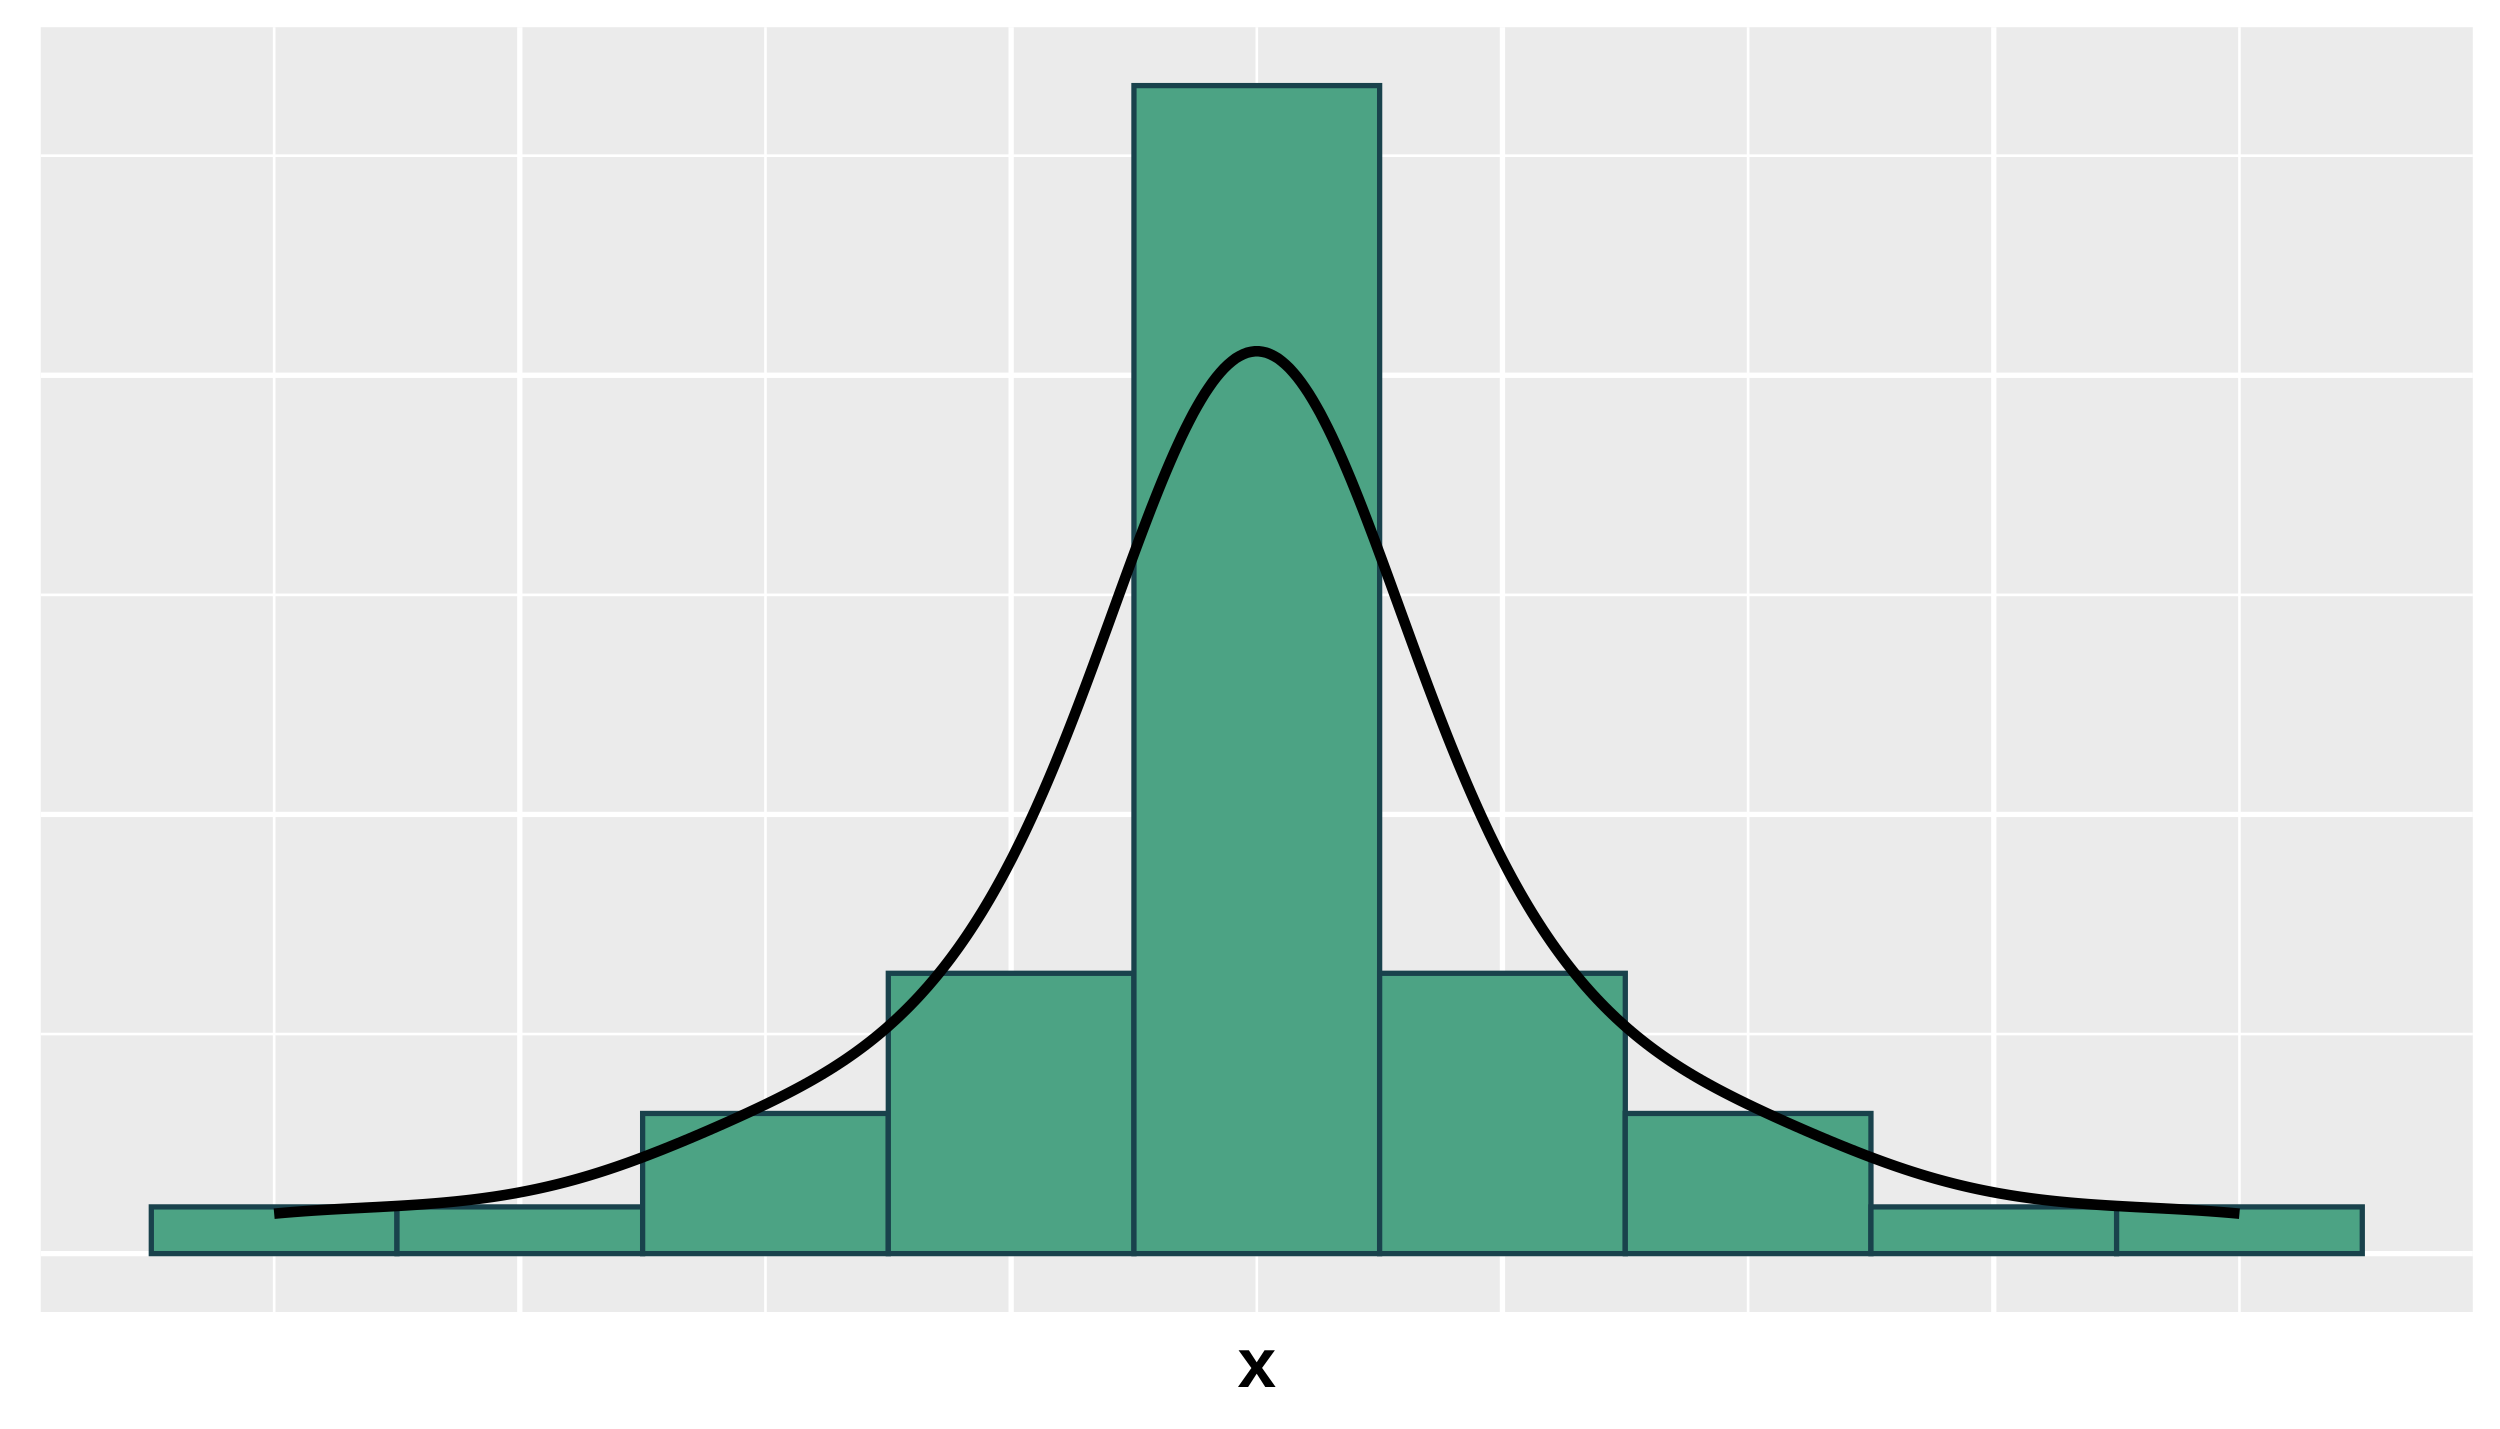
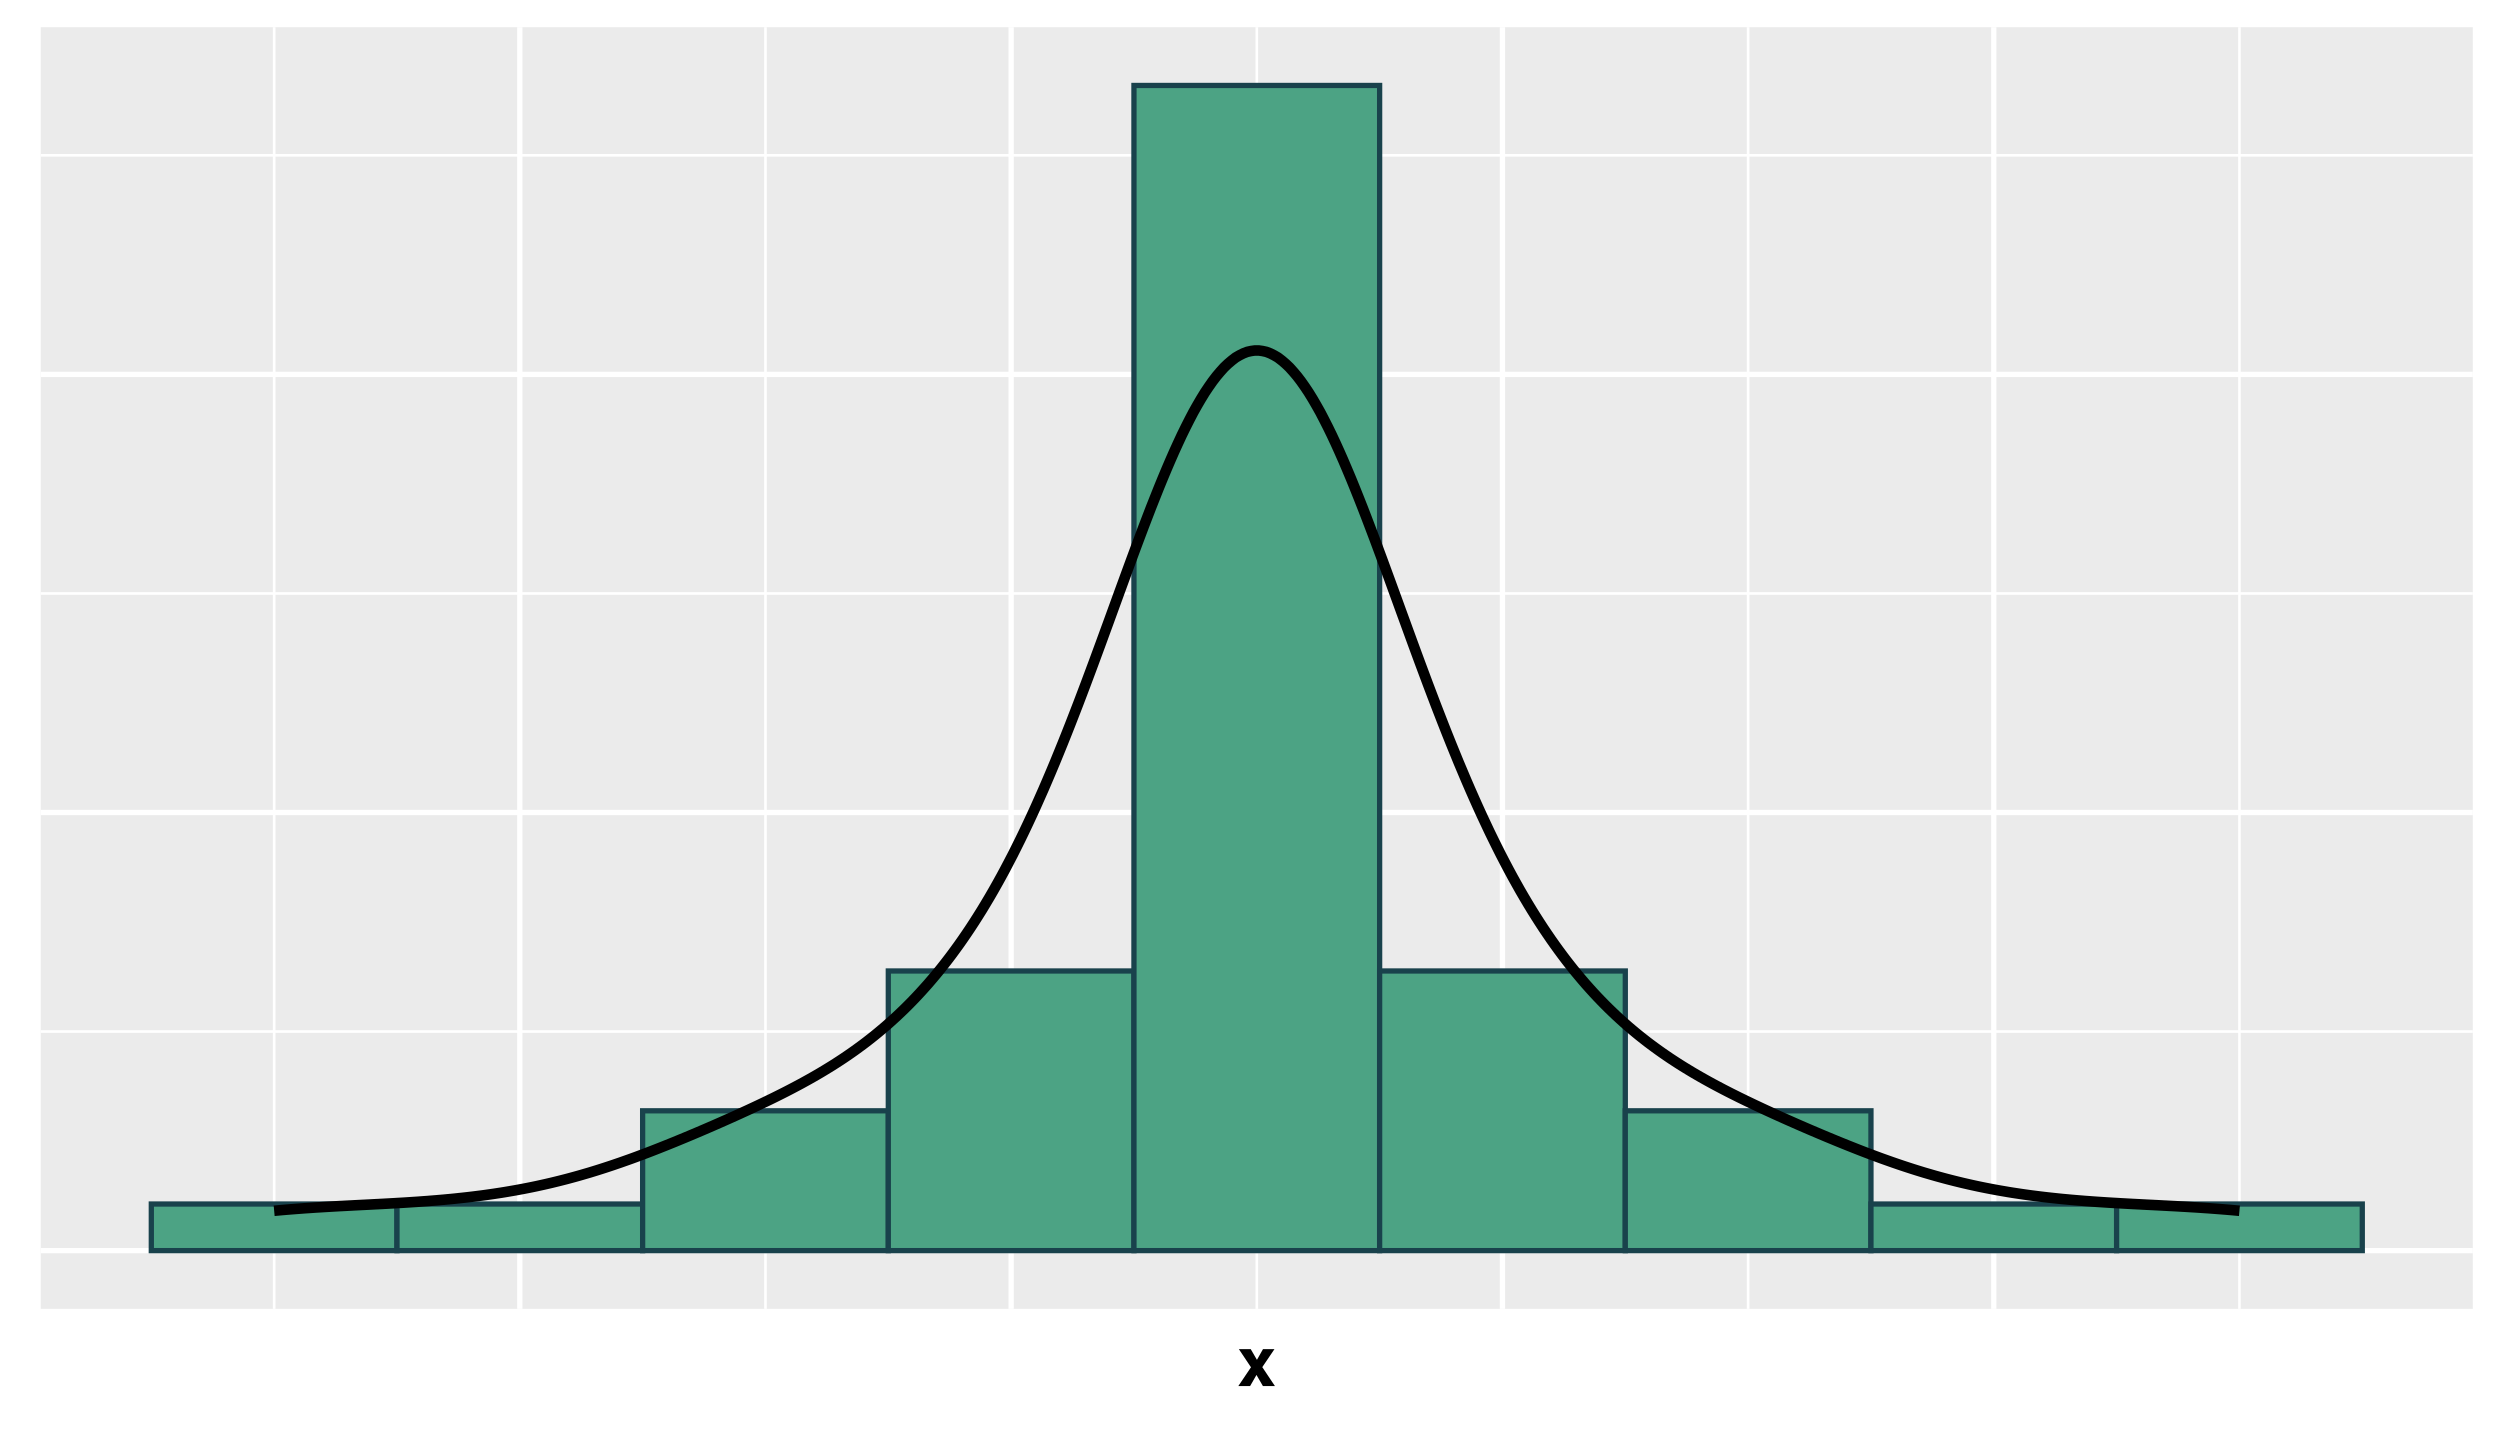
- <svg xmlns="http://www.w3.org/2000/svg" width="504pt" height="288pt" viewBox="0 0 504 288" version="1.1">
+ <svg xmlns="http://www.w3.org/2000/svg" xmlns:xlink="http://www.w3.org/1999/xlink" width="504pt" height="288pt" viewBox="0 0 504 288" version="1.1">
  <defs>
+     <g>
+       <symbol overflow="visible" id="glyph0-0">
+         <path style="stroke:none;" d="M 1.047 -10.078 L 9.172 -10.078 L 9.172 0 L 1.047 0 Z M 7.906 -1.266 L 7.906 -8.812 L 2.312 -8.812 L 2.312 -1.266 Z M 7.906 -1.266 " />
+       </symbol>
+       <symbol overflow="visible" id="glyph0-1">
+         <path style="stroke:none;" d="M 7.547 0 L 5.125 0 L 3.828 -2.234 L 2.547 0 L 0.172 0 L 2.719 -3.781 L 0.281 -7.438 L 2.672 -7.438 L 3.922 -5.281 L 5.141 -7.438 L 7.453 -7.438 L 5 -3.812 Z M 7.547 0 " />
+       </symbol>
+     </g>
    <clipPath id="clip1">
-       <path d="M 8.219 5.48 L 498.52 5.48 L 498.52 264.504 L 8.219 264.504 Z M 8.219 5.48 " />
+       <path d="M 8.219 5.48 L 498.52 5.48 L 498.52 263.871 L 8.219 263.871 Z M 8.219 5.48 " />
    </clipPath>
    <clipPath id="clip2">
-       <path d="M 8.219 208 L 498.52 208 L 498.52 209 L 8.219 209 Z M 8.219 208 " />
+       <path d="M 8.219 207 L 498.52 207 L 498.52 209 L 8.219 209 Z M 8.219 207 " />
    </clipPath>
    <clipPath id="clip3">
-       <path d="M 8.219 119 L 498.52 119 L 498.52 121 L 8.219 121 Z M 8.219 119 " />
+       <path d="M 8.219 119 L 498.52 119 L 498.52 120 L 8.219 120 Z M 8.219 119 " />
    </clipPath>
    <clipPath id="clip4">
      <path d="M 8.219 31 L 498.52 31 L 498.52 32 L 8.219 32 Z M 8.219 31 " />
    </clipPath>
    <clipPath id="clip5">
-       <path d="M 55 5.48 L 56 5.48 L 56 264.504 L 55 264.504 Z M 55 5.48 " />
+       <path d="M 55 5.48 L 56 5.48 L 56 263.871 L 55 263.871 Z M 55 5.48 " />
    </clipPath>
    <clipPath id="clip6">
-       <path d="M 154 5.48 L 155 5.48 L 155 264.504 L 154 264.504 Z M 154 5.48 " />
+       <path d="M 154 5.48 L 155 5.48 L 155 263.871 L 154 263.871 Z M 154 5.48 " />
    </clipPath>
    <clipPath id="clip7">
-       <path d="M 253 5.48 L 254 5.48 L 254 264.504 L 253 264.504 Z M 253 5.48 " />
+       <path d="M 253 5.48 L 254 5.48 L 254 263.871 L 253 263.871 Z M 253 5.48 " />
    </clipPath>
    <clipPath id="clip8">
-       <path d="M 352 5.48 L 353 5.48 L 353 264.504 L 352 264.504 Z M 352 5.48 " />
+       <path d="M 352 5.48 L 353 5.48 L 353 263.871 L 352 263.871 Z M 352 5.48 " />
    </clipPath>
    <clipPath id="clip9">
-       <path d="M 451 5.48 L 452 5.48 L 452 264.504 L 451 264.504 Z M 451 5.48 " />
+       <path d="M 451 5.48 L 452 5.48 L 452 263.871 L 451 263.871 Z M 451 5.48 " />
    </clipPath>
    <clipPath id="clip10">
-       <path d="M 8.219 252 L 498.52 252 L 498.52 254 L 8.219 254 Z M 8.219 252 " />
+       <path d="M 8.219 251 L 498.52 251 L 498.52 253 L 8.219 253 Z M 8.219 251 " />
    </clipPath>
    <clipPath id="clip11">
      <path d="M 8.219 163 L 498.52 163 L 498.52 165 L 8.219 165 Z M 8.219 163 " />
    </clipPath>
    <clipPath id="clip12">
-       <path d="M 8.219 75 L 498.52 75 L 498.52 77 L 8.219 77 Z M 8.219 75 " />
+       <path d="M 8.219 74 L 498.52 74 L 498.52 77 L 8.219 77 Z M 8.219 74 " />
    </clipPath>
    <clipPath id="clip13">
-       <path d="M 104 5.48 L 106 5.48 L 106 264.504 L 104 264.504 Z M 104 5.48 " />
+       <path d="M 104 5.48 L 106 5.48 L 106 263.871 L 104 263.871 Z M 104 5.48 " />
    </clipPath>
    <clipPath id="clip14">
-       <path d="M 203 5.48 L 205 5.48 L 205 264.504 L 203 264.504 Z M 203 5.48 " />
+       <path d="M 203 5.48 L 205 5.48 L 205 263.871 L 203 263.871 Z M 203 5.48 " />
    </clipPath>
    <clipPath id="clip15">
-       <path d="M 302 5.48 L 304 5.48 L 304 264.504 L 302 264.504 Z M 302 5.48 " />
+       <path d="M 302 5.48 L 304 5.48 L 304 263.871 L 302 263.871 Z M 302 5.48 " />
    </clipPath>
    <clipPath id="clip16">
-       <path d="M 401 5.48 L 403 5.48 L 403 264.504 L 401 264.504 Z M 401 5.48 " />
+       <path d="M 401 5.48 L 403 5.48 L 403 263.871 L 401 263.871 Z M 401 5.48 " />
    </clipPath>
  </defs>
-   <g id="surface419">
+   <g id="surface424">
    <rect x="0" y="0" width="504" height="288" style="fill:rgb(100%,100%,100%);fill-opacity:1;stroke:none;" />
    <rect x="0" y="0" width="504" height="288" style="fill:rgb(100%,100%,100%);fill-opacity:1;stroke:none;" />
    <path style="fill:none;stroke-width:1.067;stroke-linecap:round;stroke-linejoin:round;stroke:rgb(100%,100%,100%);stroke-opacity:1;stroke-miterlimit:10;" d="M 0 288 L 504 288 L 504 0 L 0 0 Z M 0 288 " />
    <g clip-path="url(#clip1)" clip-rule="nonzero">
-       <path style=" stroke:none;fill-rule:nonzero;fill:rgb(92.157%,92.157%,92.157%);fill-opacity:1;" d="M 8.219 264.504 L 498.52 264.504 L 498.52 5.48 L 8.219 5.48 Z M 8.219 264.504 " />
+       <path style=" stroke:none;fill-rule:nonzero;fill:rgb(92.157%,92.157%,92.157%);fill-opacity:1;" d="M 8.219 263.867 L 498.52 263.867 L 498.52 5.477 L 8.219 5.477 Z M 8.219 263.867 " />
    </g>
    <g clip-path="url(#clip2)" clip-rule="nonzero">
-       <path style="fill:none;stroke-width:0.533;stroke-linecap:butt;stroke-linejoin:round;stroke:rgb(100%,100%,100%);stroke-opacity:1;stroke-miterlimit:10;" d="M 8.219 208.461 L 498.52 208.461 " />
+       <path style="fill:none;stroke-width:0.533;stroke-linecap:butt;stroke-linejoin:round;stroke:rgb(100%,100%,100%);stroke-opacity:1;stroke-miterlimit:10;" d="M 8.219 207.961 L 498.52 207.961 " />
    </g>
    <g clip-path="url(#clip3)" clip-rule="nonzero">
-       <path style="fill:none;stroke-width:0.533;stroke-linecap:butt;stroke-linejoin:round;stroke:rgb(100%,100%,100%);stroke-opacity:1;stroke-miterlimit:10;" d="M 8.219 119.922 L 498.52 119.922 " />
+       <path style="fill:none;stroke-width:0.533;stroke-linecap:butt;stroke-linejoin:round;stroke:rgb(100%,100%,100%);stroke-opacity:1;stroke-miterlimit:10;" d="M 8.219 119.641 L 498.52 119.641 " />
    </g>
    <g clip-path="url(#clip4)" clip-rule="nonzero">
-       <path style="fill:none;stroke-width:0.533;stroke-linecap:butt;stroke-linejoin:round;stroke:rgb(100%,100%,100%);stroke-opacity:1;stroke-miterlimit:10;" d="M 8.219 31.383 L 498.52 31.383 " />
+       <path style="fill:none;stroke-width:0.533;stroke-linecap:butt;stroke-linejoin:round;stroke:rgb(100%,100%,100%);stroke-opacity:1;stroke-miterlimit:10;" d="M 8.219 31.316 L 498.52 31.316 " />
    </g>
    <g clip-path="url(#clip5)" clip-rule="nonzero">
-       <path style="fill:none;stroke-width:0.533;stroke-linecap:butt;stroke-linejoin:round;stroke:rgb(100%,100%,100%);stroke-opacity:1;stroke-miterlimit:10;" d="M 55.27 264.504 L 55.27 5.48 " />
+       <path style="fill:none;stroke-width:0.533;stroke-linecap:butt;stroke-linejoin:round;stroke:rgb(100%,100%,100%);stroke-opacity:1;stroke-miterlimit:10;" d="M 55.27 263.867 L 55.27 5.48 " />
    </g>
    <g clip-path="url(#clip6)" clip-rule="nonzero">
-       <path style="fill:none;stroke-width:0.533;stroke-linecap:butt;stroke-linejoin:round;stroke:rgb(100%,100%,100%);stroke-opacity:1;stroke-miterlimit:10;" d="M 154.32 264.504 L 154.32 5.48 " />
+       <path style="fill:none;stroke-width:0.533;stroke-linecap:butt;stroke-linejoin:round;stroke:rgb(100%,100%,100%);stroke-opacity:1;stroke-miterlimit:10;" d="M 154.32 263.867 L 154.32 5.48 " />
    </g>
    <g clip-path="url(#clip7)" clip-rule="nonzero">
-       <path style="fill:none;stroke-width:0.533;stroke-linecap:butt;stroke-linejoin:round;stroke:rgb(100%,100%,100%);stroke-opacity:1;stroke-miterlimit:10;" d="M 253.371 264.504 L 253.371 5.48 " />
+       <path style="fill:none;stroke-width:0.533;stroke-linecap:butt;stroke-linejoin:round;stroke:rgb(100%,100%,100%);stroke-opacity:1;stroke-miterlimit:10;" d="M 253.371 263.867 L 253.371 5.48 " />
    </g>
    <g clip-path="url(#clip8)" clip-rule="nonzero">
-       <path style="fill:none;stroke-width:0.533;stroke-linecap:butt;stroke-linejoin:round;stroke:rgb(100%,100%,100%);stroke-opacity:1;stroke-miterlimit:10;" d="M 352.422 264.504 L 352.422 5.48 " />
+       <path style="fill:none;stroke-width:0.533;stroke-linecap:butt;stroke-linejoin:round;stroke:rgb(100%,100%,100%);stroke-opacity:1;stroke-miterlimit:10;" d="M 352.422 263.867 L 352.422 5.48 " />
    </g>
    <g clip-path="url(#clip9)" clip-rule="nonzero">
-       <path style="fill:none;stroke-width:0.533;stroke-linecap:butt;stroke-linejoin:round;stroke:rgb(100%,100%,100%);stroke-opacity:1;stroke-miterlimit:10;" d="M 451.473 264.504 L 451.473 5.48 " />
+       <path style="fill:none;stroke-width:0.533;stroke-linecap:butt;stroke-linejoin:round;stroke:rgb(100%,100%,100%);stroke-opacity:1;stroke-miterlimit:10;" d="M 451.473 263.867 L 451.473 5.48 " />
    </g>
    <g clip-path="url(#clip10)" clip-rule="nonzero">
-       <path style="fill:none;stroke-width:1.067;stroke-linecap:butt;stroke-linejoin:round;stroke:rgb(100%,100%,100%);stroke-opacity:1;stroke-miterlimit:10;" d="M 8.219 252.73 L 498.52 252.73 " />
+       <path style="fill:none;stroke-width:1.067;stroke-linecap:butt;stroke-linejoin:round;stroke:rgb(100%,100%,100%);stroke-opacity:1;stroke-miterlimit:10;" d="M 8.219 252.125 L 498.52 252.125 " />
    </g>
    <g clip-path="url(#clip11)" clip-rule="nonzero">
-       <path style="fill:none;stroke-width:1.067;stroke-linecap:butt;stroke-linejoin:round;stroke:rgb(100%,100%,100%);stroke-opacity:1;stroke-miterlimit:10;" d="M 8.219 164.191 L 498.52 164.191 " />
+       <path style="fill:none;stroke-width:1.067;stroke-linecap:butt;stroke-linejoin:round;stroke:rgb(100%,100%,100%);stroke-opacity:1;stroke-miterlimit:10;" d="M 8.219 163.801 L 498.52 163.801 " />
    </g>
    <g clip-path="url(#clip12)" clip-rule="nonzero">
-       <path style="fill:none;stroke-width:1.067;stroke-linecap:butt;stroke-linejoin:round;stroke:rgb(100%,100%,100%);stroke-opacity:1;stroke-miterlimit:10;" d="M 8.219 75.652 L 498.52 75.652 " />
+       <path style="fill:none;stroke-width:1.067;stroke-linecap:butt;stroke-linejoin:round;stroke:rgb(100%,100%,100%);stroke-opacity:1;stroke-miterlimit:10;" d="M 8.219 75.48 L 498.52 75.48 " />
    </g>
    <g clip-path="url(#clip13)" clip-rule="nonzero">
-       <path style="fill:none;stroke-width:1.067;stroke-linecap:butt;stroke-linejoin:round;stroke:rgb(100%,100%,100%);stroke-opacity:1;stroke-miterlimit:10;" d="M 104.793 264.504 L 104.793 5.48 " />
+       <path style="fill:none;stroke-width:1.067;stroke-linecap:butt;stroke-linejoin:round;stroke:rgb(100%,100%,100%);stroke-opacity:1;stroke-miterlimit:10;" d="M 104.793 263.867 L 104.793 5.48 " />
    </g>
    <g clip-path="url(#clip14)" clip-rule="nonzero">
-       <path style="fill:none;stroke-width:1.067;stroke-linecap:butt;stroke-linejoin:round;stroke:rgb(100%,100%,100%);stroke-opacity:1;stroke-miterlimit:10;" d="M 203.844 264.504 L 203.844 5.48 " />
+       <path style="fill:none;stroke-width:1.067;stroke-linecap:butt;stroke-linejoin:round;stroke:rgb(100%,100%,100%);stroke-opacity:1;stroke-miterlimit:10;" d="M 203.844 263.867 L 203.844 5.48 " />
    </g>
    <g clip-path="url(#clip15)" clip-rule="nonzero">
-       <path style="fill:none;stroke-width:1.067;stroke-linecap:butt;stroke-linejoin:round;stroke:rgb(100%,100%,100%);stroke-opacity:1;stroke-miterlimit:10;" d="M 302.895 264.504 L 302.895 5.48 " />
+       <path style="fill:none;stroke-width:1.067;stroke-linecap:butt;stroke-linejoin:round;stroke:rgb(100%,100%,100%);stroke-opacity:1;stroke-miterlimit:10;" d="M 302.895 263.867 L 302.895 5.48 " />
    </g>
    <g clip-path="url(#clip16)" clip-rule="nonzero">
-       <path style="fill:none;stroke-width:1.067;stroke-linecap:butt;stroke-linejoin:round;stroke:rgb(100%,100%,100%);stroke-opacity:1;stroke-miterlimit:10;" d="M 401.945 264.504 L 401.945 5.48 " />
+       <path style="fill:none;stroke-width:1.067;stroke-linecap:butt;stroke-linejoin:round;stroke:rgb(100%,100%,100%);stroke-opacity:1;stroke-miterlimit:10;" d="M 401.945 263.867 L 401.945 5.48 " />
    </g>
-     <path style="fill-rule:nonzero;fill:rgb(29.804%,63.922%,51.765%);fill-opacity:1;stroke-width:1.067;stroke-linecap:butt;stroke-linejoin:miter;stroke:rgb(9.804%,25.882%,29.804%);stroke-opacity:1;stroke-miterlimit:10;" d="M 30.504 252.73 L 80.031 252.73 L 80.031 243.312 L 30.504 243.312 Z M 30.504 252.73 " />
-     <path style="fill-rule:nonzero;fill:rgb(29.804%,63.922%,51.765%);fill-opacity:1;stroke-width:1.067;stroke-linecap:butt;stroke-linejoin:miter;stroke:rgb(9.804%,25.882%,29.804%);stroke-opacity:1;stroke-miterlimit:10;" d="M 80.031 252.73 L 129.559 252.73 L 129.559 243.312 L 80.031 243.312 Z M 80.031 252.73 " />
-     <path style="fill-rule:nonzero;fill:rgb(29.804%,63.922%,51.765%);fill-opacity:1;stroke-width:1.067;stroke-linecap:butt;stroke-linejoin:miter;stroke:rgb(9.804%,25.882%,29.804%);stroke-opacity:1;stroke-miterlimit:10;" d="M 129.555 252.73 L 179.082 252.73 L 179.082 224.473 L 129.555 224.473 Z M 129.555 252.73 " />
-     <path style="fill-rule:nonzero;fill:rgb(29.804%,63.922%,51.765%);fill-opacity:1;stroke-width:1.067;stroke-linecap:butt;stroke-linejoin:miter;stroke:rgb(9.804%,25.882%,29.804%);stroke-opacity:1;stroke-miterlimit:10;" d="M 179.082 252.73 L 228.609 252.73 L 228.609 196.215 L 179.082 196.215 Z M 179.082 252.73 " />
-     <path style="fill-rule:nonzero;fill:rgb(29.804%,63.922%,51.765%);fill-opacity:1;stroke-width:1.067;stroke-linecap:butt;stroke-linejoin:miter;stroke:rgb(9.804%,25.882%,29.804%);stroke-opacity:1;stroke-miterlimit:10;" d="M 228.605 252.73 L 278.133 252.73 L 278.133 17.254 L 228.605 17.254 Z M 228.605 252.73 " />
-     <path style="fill-rule:nonzero;fill:rgb(29.804%,63.922%,51.765%);fill-opacity:1;stroke-width:1.067;stroke-linecap:butt;stroke-linejoin:miter;stroke:rgb(9.804%,25.882%,29.804%);stroke-opacity:1;stroke-miterlimit:10;" d="M 278.133 252.73 L 327.66 252.73 L 327.66 196.215 L 278.133 196.215 Z M 278.133 252.73 " />
-     <path style="fill-rule:nonzero;fill:rgb(29.804%,63.922%,51.765%);fill-opacity:1;stroke-width:1.067;stroke-linecap:butt;stroke-linejoin:miter;stroke:rgb(9.804%,25.882%,29.804%);stroke-opacity:1;stroke-miterlimit:10;" d="M 327.656 252.73 L 377.184 252.73 L 377.184 224.473 L 327.656 224.473 Z M 327.656 252.73 " />
-     <path style="fill-rule:nonzero;fill:rgb(29.804%,63.922%,51.765%);fill-opacity:1;stroke-width:1.067;stroke-linecap:butt;stroke-linejoin:miter;stroke:rgb(9.804%,25.882%,29.804%);stroke-opacity:1;stroke-miterlimit:10;" d="M 377.184 252.73 L 426.711 252.73 L 426.711 243.312 L 377.184 243.312 Z M 377.184 252.73 " />
-     <path style="fill-rule:nonzero;fill:rgb(29.804%,63.922%,51.765%);fill-opacity:1;stroke-width:1.067;stroke-linecap:butt;stroke-linejoin:miter;stroke:rgb(9.804%,25.882%,29.804%);stroke-opacity:1;stroke-miterlimit:10;" d="M 426.707 252.73 L 476.234 252.73 L 476.234 243.312 L 426.707 243.312 Z M 426.707 252.73 " />
-     <path style="fill:none;stroke-width:2.134;stroke-linecap:butt;stroke-linejoin:round;stroke:rgb(0%,0%,0%);stroke-opacity:1;stroke-miterlimit:10;" d="M 55.27 244.676 L 56.043 244.605 L 56.82 244.535 L 57.594 244.469 L 58.371 244.406 L 59.145 244.344 L 59.922 244.285 L 60.695 244.227 L 61.473 244.168 L 62.246 244.117 L 63.023 244.062 L 63.797 244.012 L 64.574 243.965 L 65.348 243.918 L 66.125 243.871 L 66.898 243.824 L 67.676 243.781 L 69.223 243.695 L 70 243.656 L 70.773 243.613 L 71.551 243.574 L 72.324 243.535 L 73.102 243.496 L 73.875 243.453 L 74.652 243.414 L 75.426 243.375 L 76.203 243.336 L 76.977 243.293 L 77.754 243.25 L 78.527 243.207 L 79.305 243.164 L 80.078 243.121 L 80.855 243.074 L 81.629 243.027 L 82.406 242.977 L 83.18 242.926 L 83.957 242.875 L 84.73 242.82 L 85.508 242.766 L 86.281 242.707 L 87.059 242.645 L 87.832 242.582 L 88.609 242.516 L 89.383 242.449 L 90.16 242.375 L 90.934 242.301 L 91.711 242.227 L 92.484 242.145 L 93.262 242.062 L 94.035 241.977 L 94.812 241.887 L 95.586 241.793 L 96.363 241.695 L 97.137 241.594 L 97.914 241.488 L 98.688 241.379 L 99.465 241.27 L 100.238 241.152 L 101.016 241.031 L 101.789 240.906 L 102.566 240.773 L 103.34 240.641 L 104.117 240.504 L 104.891 240.359 L 105.664 240.211 L 106.441 240.059 L 107.215 239.902 L 107.992 239.742 L 108.766 239.574 L 109.543 239.402 L 110.316 239.227 L 111.094 239.043 L 111.867 238.859 L 112.645 238.668 L 113.418 238.469 L 114.195 238.27 L 114.969 238.062 L 115.746 237.852 L 116.52 237.637 L 117.297 237.414 L 118.07 237.188 L 118.848 236.957 L 119.621 236.719 L 120.398 236.48 L 121.172 236.234 L 121.949 235.984 L 122.723 235.73 L 123.5 235.469 L 124.273 235.207 L 125.051 234.938 L 125.824 234.664 L 126.602 234.391 L 127.375 234.109 L 128.152 233.824 L 128.926 233.539 L 129.703 233.246 L 130.477 232.953 L 131.254 232.652 L 132.027 232.352 L 132.805 232.047 L 133.578 231.742 L 134.355 231.43 L 135.129 231.117 L 135.906 230.801 L 136.68 230.484 L 137.457 230.164 L 138.23 229.84 L 139.008 229.516 L 139.781 229.188 L 140.559 228.859 L 142.105 228.195 L 142.883 227.859 L 143.656 227.52 L 144.434 227.18 L 145.207 226.84 L 145.984 226.496 L 146.758 226.152 L 147.535 225.801 L 148.309 225.453 L 149.086 225.102 L 149.859 224.746 L 150.637 224.391 L 151.41 224.027 L 152.188 223.664 L 152.961 223.301 L 153.738 222.93 L 154.512 222.559 L 155.289 222.18 L 156.062 221.801 L 156.84 221.414 L 157.613 221.023 L 158.391 220.629 L 159.164 220.23 L 159.941 219.824 L 160.715 219.414 L 161.492 218.996 L 162.266 218.57 L 163.043 218.141 L 163.816 217.703 L 164.594 217.254 L 165.367 216.801 L 166.145 216.336 L 166.918 215.863 L 167.695 215.383 L 168.469 214.887 L 169.246 214.383 L 170.02 213.875 L 170.797 213.348 L 171.57 212.809 L 172.348 212.262 L 173.121 211.699 L 173.898 211.125 L 174.672 210.535 L 175.449 209.934 L 176.223 209.316 L 176.996 208.684 L 177.773 208.035 L 178.547 207.375 L 179.324 206.688 L 180.098 205.988 L 180.875 205.277 L 181.648 204.539 L 182.426 203.785 L 183.199 203.016 L 183.977 202.219 L 184.75 201.41 L 185.527 200.574 L 186.301 199.715 L 187.078 198.844 L 187.852 197.938 L 188.629 197.016 L 189.402 196.07 L 190.18 195.094 L 190.953 194.098 L 191.73 193.078 L 192.504 192.023 L 193.281 190.953 L 194.055 189.848 L 194.832 188.715 L 195.605 187.559 L 196.383 186.363 L 197.156 185.145 L 197.934 183.902 L 198.707 182.617 L 199.484 181.309 L 200.258 179.969 L 201.035 178.59 L 201.809 177.191 L 202.586 175.75 L 203.359 174.277 L 204.137 172.781 L 204.91 171.234 L 205.688 169.664 L 206.461 168.07 L 207.238 166.426 L 208.012 164.758 L 208.789 163.059 L 209.562 161.316 L 210.34 159.555 L 211.113 157.758 L 211.891 155.926 L 212.664 154.074 L 213.438 152.18 L 214.215 150.266 L 214.988 148.328 L 215.766 146.352 L 216.539 144.363 L 217.316 142.348 L 218.09 140.305 L 218.867 138.25 L 219.641 136.176 L 220.418 134.082 L 221.191 131.98 L 221.969 129.863 L 222.742 127.738 L 223.52 125.609 L 224.293 123.473 L 225.07 121.336 L 225.844 119.199 L 226.621 117.07 L 227.395 114.949 L 228.172 112.836 L 228.945 110.742 L 229.723 108.656 L 230.496 106.602 L 231.273 104.566 L 232.047 102.551 L 232.824 100.582 L 233.598 98.641 L 234.375 96.73 L 235.148 94.879 L 235.926 93.059 L 236.699 91.293 L 237.477 89.582 L 238.25 87.91 L 239.027 86.32 L 239.801 84.789 L 240.578 83.297 L 241.352 81.914 L 242.129 80.582 L 242.902 79.316 L 243.68 78.152 L 244.453 77.043 L 245.23 76.027 L 246.004 75.105 L 246.781 74.246 L 247.555 73.504 L 248.332 72.84 L 249.105 72.242 L 249.879 71.789 L 250.656 71.402 L 251.43 71.098 L 252.207 70.926 L 252.98 70.816 L 253.758 70.816 L 254.531 70.926 L 255.309 71.098 L 256.082 71.402 L 256.859 71.789 L 257.633 72.242 L 258.41 72.84 L 259.184 73.504 L 259.961 74.246 L 260.734 75.105 L 261.512 76.027 L 262.285 77.043 L 263.062 78.152 L 263.836 79.316 L 264.613 80.582 L 265.387 81.914 L 266.164 83.297 L 266.938 84.789 L 267.715 86.32 L 268.488 87.91 L 269.266 89.582 L 270.039 91.293 L 270.816 93.059 L 271.59 94.879 L 272.367 96.73 L 273.141 98.641 L 273.918 100.582 L 274.691 102.551 L 275.469 104.566 L 276.242 106.602 L 277.02 108.656 L 277.793 110.742 L 278.57 112.836 L 279.344 114.949 L 280.121 117.07 L 280.895 119.199 L 281.672 121.336 L 282.445 123.473 L 283.223 125.609 L 283.996 127.738 L 284.77 129.863 L 285.547 131.98 L 286.32 134.082 L 287.098 136.176 L 287.871 138.25 L 288.648 140.305 L 289.422 142.348 L 290.199 144.363 L 290.973 146.352 L 291.75 148.328 L 292.523 150.266 L 293.301 152.18 L 294.074 154.074 L 294.852 155.926 L 295.625 157.758 L 296.402 159.555 L 297.176 161.316 L 297.953 163.059 L 298.727 164.758 L 299.504 166.426 L 300.277 168.07 L 301.055 169.664 L 301.828 171.234 L 302.605 172.781 L 303.379 174.277 L 304.156 175.75 L 304.93 177.191 L 305.707 178.59 L 306.48 179.969 L 307.258 181.309 L 308.031 182.617 L 308.809 183.902 L 309.582 185.145 L 310.359 186.363 L 311.133 187.559 L 311.91 188.715 L 312.684 189.848 L 313.461 190.953 L 314.234 192.023 L 315.012 193.078 L 315.785 194.098 L 316.562 195.094 L 317.336 196.07 L 318.113 197.016 L 318.887 197.938 L 319.664 198.844 L 320.438 199.715 L 321.211 200.574 L 321.988 201.41 L 322.762 202.219 L 323.539 203.016 L 324.312 203.785 L 325.09 204.539 L 325.863 205.277 L 326.641 205.988 L 327.414 206.688 L 328.191 207.375 L 328.965 208.035 L 329.742 208.684 L 330.516 209.316 L 331.293 209.934 L 332.066 210.535 L 332.844 211.125 L 333.617 211.699 L 334.395 212.262 L 335.168 212.809 L 335.945 213.348 L 336.719 213.875 L 337.496 214.383 L 338.27 214.887 L 339.047 215.383 L 339.82 215.863 L 340.598 216.336 L 341.371 216.801 L 342.148 217.254 L 342.922 217.703 L 343.699 218.141 L 344.473 218.57 L 345.25 218.996 L 346.023 219.414 L 346.801 219.824 L 347.574 220.23 L 348.352 220.629 L 349.125 221.023 L 349.902 221.414 L 350.676 221.801 L 351.453 222.18 L 352.227 222.559 L 353.004 222.93 L 353.777 223.301 L 354.555 223.664 L 355.328 224.027 L 356.105 224.391 L 357.652 225.102 L 358.43 225.453 L 359.203 225.801 L 359.98 226.152 L 360.754 226.496 L 361.531 226.84 L 362.305 227.18 L 363.082 227.52 L 363.855 227.859 L 364.633 228.195 L 365.406 228.527 L 366.184 228.859 L 366.957 229.188 L 367.734 229.516 L 368.508 229.84 L 369.285 230.164 L 370.059 230.484 L 370.836 230.801 L 371.609 231.117 L 372.387 231.43 L 373.16 231.742 L 373.938 232.047 L 374.711 232.352 L 375.488 232.652 L 376.262 232.953 L 377.039 233.246 L 377.812 233.539 L 378.59 233.824 L 379.363 234.109 L 380.141 234.391 L 380.914 234.664 L 381.691 234.938 L 382.465 235.207 L 383.242 235.469 L 384.016 235.73 L 384.793 235.984 L 385.566 236.234 L 386.344 236.48 L 387.117 236.719 L 387.895 236.957 L 388.668 237.188 L 389.445 237.414 L 390.219 237.637 L 390.996 237.852 L 391.77 238.062 L 392.547 238.27 L 394.094 238.668 L 394.871 238.859 L 395.645 239.043 L 396.422 239.227 L 397.195 239.402 L 397.973 239.574 L 398.746 239.742 L 399.523 239.902 L 400.297 240.059 L 401.074 240.211 L 401.848 240.359 L 402.625 240.504 L 403.398 240.641 L 404.176 240.773 L 404.949 240.906 L 405.727 241.031 L 406.5 241.152 L 407.277 241.27 L 408.051 241.379 L 408.828 241.488 L 409.602 241.594 L 410.379 241.695 L 411.152 241.793 L 411.93 241.887 L 412.703 241.977 L 413.48 242.062 L 414.254 242.145 L 415.031 242.227 L 415.805 242.301 L 416.582 242.375 L 417.355 242.449 L 418.133 242.516 L 418.906 242.582 L 419.684 242.645 L 420.457 242.707 L 421.234 242.766 L 422.008 242.82 L 422.785 242.875 L 423.559 242.926 L 424.336 242.977 L 425.109 243.027 L 425.887 243.074 L 426.66 243.121 L 427.438 243.164 L 428.984 243.25 L 429.762 243.293 L 430.535 243.336 L 431.312 243.375 L 432.086 243.414 L 432.863 243.453 L 433.637 243.496 L 434.414 243.535 L 435.188 243.574 L 435.965 243.613 L 436.738 243.656 L 437.516 243.695 L 438.289 243.738 L 439.066 243.781 L 439.84 243.824 L 440.617 243.871 L 441.391 243.918 L 442.168 243.965 L 442.941 244.012 L 443.719 244.062 L 444.492 244.117 L 445.27 244.168 L 446.043 244.227 L 446.82 244.285 L 447.594 244.344 L 448.371 244.406 L 449.145 244.469 L 449.922 244.535 L 450.695 244.605 L 451.473 244.676 " />
-     <path style=" stroke:none;fill-rule:nonzero;fill:rgb(0%,0%,0%);fill-opacity:1;" d="M 255.074 279.617 L 253.352 276.938 L 251.617 279.617 L 249.574 279.617 L 252.281 275.793 L 249.703 272.219 L 251.773 272.219 L 253.352 274.641 L 254.926 272.219 L 257.012 272.219 L 254.434 275.773 L 257.16 279.617 Z M 255.074 279.617 " />
+     <path style="fill-rule:nonzero;fill:rgb(29.804%,63.922%,51.765%);fill-opacity:1;stroke-width:1.067;stroke-linecap:butt;stroke-linejoin:miter;stroke:rgb(9.804%,25.882%,29.804%);stroke-opacity:1;stroke-miterlimit:10;" d="M 30.504 252.125 L 80.031 252.125 L 80.031 242.73 L 30.504 242.73 Z M 30.504 252.125 " />
+     <path style="fill-rule:nonzero;fill:rgb(29.804%,63.922%,51.765%);fill-opacity:1;stroke-width:1.067;stroke-linecap:butt;stroke-linejoin:miter;stroke:rgb(9.804%,25.882%,29.804%);stroke-opacity:1;stroke-miterlimit:10;" d="M 80.031 252.125 L 129.559 252.125 L 129.559 242.73 L 80.031 242.73 Z M 80.031 252.125 " />
+     <path style="fill-rule:nonzero;fill:rgb(29.804%,63.922%,51.765%);fill-opacity:1;stroke-width:1.067;stroke-linecap:butt;stroke-linejoin:miter;stroke:rgb(9.804%,25.882%,29.804%);stroke-opacity:1;stroke-miterlimit:10;" d="M 129.555 252.125 L 179.082 252.125 L 179.082 223.938 L 129.555 223.938 Z M 129.555 252.125 " />
+     <path style="fill-rule:nonzero;fill:rgb(29.804%,63.922%,51.765%);fill-opacity:1;stroke-width:1.067;stroke-linecap:butt;stroke-linejoin:miter;stroke:rgb(9.804%,25.882%,29.804%);stroke-opacity:1;stroke-miterlimit:10;" d="M 179.082 252.125 L 228.609 252.125 L 228.609 195.75 L 179.082 195.75 Z M 179.082 252.125 " />
+     <path style="fill-rule:nonzero;fill:rgb(29.804%,63.922%,51.765%);fill-opacity:1;stroke-width:1.067;stroke-linecap:butt;stroke-linejoin:miter;stroke:rgb(9.804%,25.882%,29.804%);stroke-opacity:1;stroke-miterlimit:10;" d="M 228.605 252.125 L 278.133 252.125 L 278.133 17.227 L 228.605 17.227 Z M 228.605 252.125 " />
+     <path style="fill-rule:nonzero;fill:rgb(29.804%,63.922%,51.765%);fill-opacity:1;stroke-width:1.067;stroke-linecap:butt;stroke-linejoin:miter;stroke:rgb(9.804%,25.882%,29.804%);stroke-opacity:1;stroke-miterlimit:10;" d="M 278.133 252.125 L 327.66 252.125 L 327.66 195.75 L 278.133 195.75 Z M 278.133 252.125 " />
+     <path style="fill-rule:nonzero;fill:rgb(29.804%,63.922%,51.765%);fill-opacity:1;stroke-width:1.067;stroke-linecap:butt;stroke-linejoin:miter;stroke:rgb(9.804%,25.882%,29.804%);stroke-opacity:1;stroke-miterlimit:10;" d="M 327.656 252.125 L 377.184 252.125 L 377.184 223.938 L 327.656 223.938 Z M 327.656 252.125 " />
+     <path style="fill-rule:nonzero;fill:rgb(29.804%,63.922%,51.765%);fill-opacity:1;stroke-width:1.067;stroke-linecap:butt;stroke-linejoin:miter;stroke:rgb(9.804%,25.882%,29.804%);stroke-opacity:1;stroke-miterlimit:10;" d="M 377.184 252.125 L 426.711 252.125 L 426.711 242.73 L 377.184 242.73 Z M 377.184 252.125 " />
+     <path style="fill-rule:nonzero;fill:rgb(29.804%,63.922%,51.765%);fill-opacity:1;stroke-width:1.067;stroke-linecap:butt;stroke-linejoin:miter;stroke:rgb(9.804%,25.882%,29.804%);stroke-opacity:1;stroke-miterlimit:10;" d="M 426.707 252.125 L 476.234 252.125 L 476.234 242.73 L 426.707 242.73 Z M 426.707 252.125 " />
+     <path style="fill:none;stroke-width:2.134;stroke-linecap:butt;stroke-linejoin:round;stroke:rgb(0%,0%,0%);stroke-opacity:1;stroke-miterlimit:10;" d="M 55.27 244.09 L 56.043 244.02 L 56.82 243.949 L 57.594 243.883 L 58.371 243.82 L 59.145 243.758 L 59.922 243.699 L 60.695 243.641 L 61.473 243.582 L 62.246 243.531 L 63.023 243.477 L 63.797 243.426 L 64.574 243.379 L 65.348 243.332 L 66.125 243.285 L 66.898 243.242 L 67.676 243.195 L 68.449 243.152 L 69.223 243.113 L 70 243.07 L 70.773 243.031 L 71.551 242.988 L 72.324 242.949 L 73.102 242.91 L 73.875 242.871 L 74.652 242.832 L 75.426 242.789 L 76.203 242.75 L 76.977 242.711 L 77.754 242.668 L 78.527 242.625 L 79.305 242.582 L 80.078 242.535 L 80.855 242.492 L 81.629 242.445 L 82.406 242.395 L 83.18 242.344 L 83.957 242.293 L 84.73 242.238 L 85.508 242.18 L 86.281 242.125 L 87.059 242.062 L 87.832 242 L 88.609 241.934 L 89.383 241.867 L 90.16 241.793 L 90.934 241.723 L 91.711 241.645 L 92.484 241.562 L 93.262 241.48 L 94.035 241.395 L 94.812 241.305 L 95.586 241.211 L 96.363 241.113 L 97.137 241.016 L 97.914 240.91 L 98.688 240.801 L 99.465 240.688 L 100.238 240.57 L 101.016 240.453 L 101.789 240.328 L 102.566 240.195 L 103.34 240.062 L 104.117 239.926 L 105.664 239.637 L 106.441 239.484 L 107.215 239.328 L 107.992 239.168 L 108.766 239 L 109.543 238.828 L 110.316 238.652 L 111.094 238.473 L 111.867 238.285 L 112.645 238.094 L 113.418 237.898 L 114.195 237.699 L 114.969 237.492 L 115.746 237.281 L 116.52 237.066 L 117.297 236.844 L 118.07 236.617 L 118.848 236.391 L 119.621 236.152 L 120.398 235.914 L 121.172 235.668 L 121.949 235.418 L 122.723 235.164 L 123.5 234.906 L 124.273 234.641 L 125.051 234.375 L 125.824 234.102 L 126.602 233.828 L 127.375 233.551 L 128.152 233.266 L 128.926 232.977 L 129.703 232.688 L 130.477 232.395 L 131.254 232.098 L 132.027 231.797 L 132.805 231.492 L 133.578 231.184 L 134.355 230.875 L 135.129 230.562 L 135.906 230.25 L 136.68 229.93 L 137.457 229.609 L 138.23 229.289 L 139.008 228.965 L 139.781 228.637 L 140.559 228.309 L 141.332 227.98 L 142.105 227.648 L 142.883 227.312 L 143.656 226.977 L 144.434 226.637 L 145.207 226.297 L 145.984 225.953 L 146.758 225.609 L 147.535 225.262 L 148.309 224.914 L 149.086 224.562 L 149.859 224.207 L 150.637 223.852 L 151.41 223.492 L 152.188 223.129 L 152.961 222.766 L 153.738 222.395 L 154.512 222.023 L 155.289 221.648 L 156.062 221.27 L 156.84 220.883 L 157.613 220.496 L 158.391 220.102 L 159.164 219.703 L 159.941 219.297 L 160.715 218.887 L 161.492 218.473 L 162.266 218.047 L 163.043 217.617 L 163.816 217.18 L 164.594 216.734 L 165.367 216.281 L 166.145 215.816 L 166.918 215.344 L 167.695 214.867 L 168.469 214.375 L 169.246 213.871 L 170.02 213.363 L 170.797 212.836 L 171.57 212.301 L 172.348 211.754 L 173.121 211.191 L 173.898 210.621 L 174.672 210.035 L 175.449 209.43 L 176.223 208.816 L 176.996 208.184 L 177.773 207.535 L 178.547 206.879 L 179.324 206.195 L 180.098 205.496 L 180.875 204.785 L 181.648 204.051 L 182.426 203.301 L 183.199 202.531 L 183.977 201.738 L 184.75 200.93 L 185.527 200.094 L 186.301 199.238 L 187.078 198.371 L 187.852 197.465 L 188.629 196.543 L 189.402 195.605 L 190.18 194.629 L 190.953 193.637 L 191.73 192.617 L 192.504 191.566 L 193.281 190.496 L 194.055 189.395 L 194.832 188.262 L 195.605 187.113 L 196.383 185.922 L 197.156 184.707 L 197.934 183.465 L 198.707 182.184 L 199.484 180.879 L 200.258 179.543 L 201.035 178.164 L 201.809 176.77 L 202.586 175.332 L 203.359 173.859 L 204.137 172.367 L 204.91 170.828 L 205.688 169.262 L 206.461 167.668 L 207.238 166.027 L 208.012 164.367 L 208.789 162.672 L 209.562 160.934 L 210.34 159.18 L 211.113 157.383 L 211.891 155.555 L 212.664 153.711 L 213.438 151.82 L 214.215 149.91 L 214.988 147.977 L 215.766 146.008 L 216.539 144.02 L 217.316 142.012 L 218.09 139.977 L 218.867 137.926 L 219.641 135.855 L 220.418 133.77 L 221.191 131.672 L 221.969 129.559 L 222.742 127.438 L 223.52 125.312 L 224.293 123.184 L 225.07 121.051 L 225.844 118.922 L 226.621 116.797 L 227.395 114.68 L 228.172 112.57 L 228.945 110.48 L 229.723 108.402 L 230.496 106.352 L 231.273 104.324 L 232.047 102.312 L 232.824 100.352 L 233.598 98.41 L 234.375 96.508 L 235.148 94.66 L 235.926 92.844 L 236.699 91.082 L 237.477 89.375 L 238.25 87.711 L 239.027 86.125 L 239.801 84.594 L 240.578 83.105 L 241.352 81.727 L 242.129 80.395 L 242.902 79.133 L 243.68 77.973 L 244.453 76.867 L 245.23 75.855 L 246.004 74.938 L 246.781 74.074 L 247.555 73.336 L 248.332 72.676 L 249.105 72.078 L 249.879 71.629 L 250.656 71.238 L 251.43 70.938 L 252.207 70.766 L 252.98 70.656 L 253.758 70.656 L 254.531 70.766 L 255.309 70.938 L 256.082 71.238 L 256.859 71.629 L 257.633 72.078 L 258.41 72.676 L 259.184 73.336 L 259.961 74.074 L 260.734 74.938 L 261.512 75.855 L 262.285 76.867 L 263.062 77.973 L 263.836 79.133 L 264.613 80.395 L 265.387 81.727 L 266.164 83.105 L 266.938 84.594 L 267.715 86.125 L 268.488 87.711 L 269.266 89.375 L 270.039 91.082 L 270.816 92.844 L 271.59 94.66 L 272.367 96.508 L 273.141 98.41 L 273.918 100.352 L 274.691 102.312 L 275.469 104.324 L 276.242 106.352 L 277.02 108.402 L 277.793 110.48 L 278.57 112.57 L 279.344 114.68 L 280.121 116.797 L 280.895 118.922 L 281.672 121.051 L 282.445 123.184 L 283.223 125.312 L 283.996 127.438 L 284.77 129.559 L 285.547 131.672 L 286.32 133.77 L 287.098 135.855 L 287.871 137.926 L 288.648 139.977 L 289.422 142.012 L 290.199 144.02 L 290.973 146.008 L 291.75 147.977 L 292.523 149.91 L 293.301 151.82 L 294.074 153.711 L 294.852 155.555 L 295.625 157.383 L 296.402 159.18 L 297.176 160.934 L 297.953 162.672 L 298.727 164.367 L 299.504 166.027 L 300.277 167.668 L 301.055 169.262 L 301.828 170.828 L 302.605 172.367 L 303.379 173.859 L 304.156 175.332 L 304.93 176.77 L 305.707 178.164 L 306.48 179.543 L 307.258 180.879 L 308.031 182.184 L 308.809 183.465 L 309.582 184.707 L 310.359 185.922 L 311.133 187.113 L 311.91 188.262 L 312.684 189.395 L 313.461 190.496 L 314.234 191.566 L 315.012 192.617 L 315.785 193.637 L 316.562 194.629 L 317.336 195.605 L 318.113 196.543 L 318.887 197.465 L 319.664 198.371 L 320.438 199.238 L 321.211 200.094 L 321.988 200.93 L 322.762 201.738 L 323.539 202.531 L 324.312 203.301 L 325.09 204.051 L 325.863 204.785 L 326.641 205.496 L 327.414 206.195 L 328.191 206.879 L 328.965 207.535 L 329.742 208.184 L 330.516 208.816 L 331.293 209.43 L 332.066 210.035 L 332.844 210.621 L 333.617 211.191 L 334.395 211.754 L 335.168 212.301 L 335.945 212.836 L 336.719 213.363 L 337.496 213.871 L 338.27 214.375 L 339.047 214.867 L 339.82 215.344 L 340.598 215.816 L 341.371 216.281 L 342.148 216.734 L 342.922 217.18 L 343.699 217.617 L 344.473 218.047 L 345.25 218.473 L 346.023 218.887 L 346.801 219.297 L 347.574 219.703 L 348.352 220.102 L 349.125 220.496 L 349.902 220.883 L 350.676 221.27 L 351.453 221.648 L 352.227 222.023 L 353.004 222.395 L 353.777 222.766 L 354.555 223.129 L 355.328 223.492 L 356.105 223.852 L 357.652 224.562 L 358.43 224.914 L 359.203 225.262 L 359.98 225.609 L 360.754 225.953 L 361.531 226.297 L 362.305 226.637 L 363.082 226.977 L 363.855 227.312 L 364.633 227.648 L 365.406 227.98 L 366.184 228.309 L 366.957 228.637 L 367.734 228.965 L 368.508 229.289 L 369.285 229.609 L 370.059 229.93 L 370.836 230.25 L 371.609 230.562 L 372.387 230.875 L 373.16 231.184 L 373.938 231.492 L 374.711 231.797 L 375.488 232.098 L 376.262 232.395 L 377.039 232.688 L 377.812 232.977 L 378.59 233.266 L 379.363 233.551 L 380.141 233.828 L 380.914 234.102 L 381.691 234.375 L 382.465 234.641 L 383.242 234.906 L 384.016 235.164 L 384.793 235.418 L 385.566 235.668 L 386.344 235.914 L 387.117 236.152 L 387.895 236.391 L 388.668 236.617 L 389.445 236.844 L 390.219 237.066 L 390.996 237.281 L 391.77 237.492 L 392.547 237.699 L 393.32 237.898 L 394.094 238.094 L 394.871 238.285 L 395.645 238.473 L 396.422 238.652 L 397.195 238.828 L 397.973 239 L 398.746 239.168 L 399.523 239.328 L 400.297 239.484 L 401.074 239.637 L 401.848 239.781 L 402.625 239.926 L 403.398 240.062 L 404.176 240.195 L 404.949 240.328 L 405.727 240.453 L 406.5 240.57 L 407.277 240.688 L 408.051 240.801 L 408.828 240.91 L 409.602 241.016 L 410.379 241.113 L 411.152 241.211 L 411.93 241.305 L 412.703 241.395 L 413.48 241.48 L 414.254 241.562 L 415.031 241.645 L 415.805 241.723 L 416.582 241.793 L 417.355 241.867 L 418.133 241.934 L 418.906 242 L 419.684 242.062 L 420.457 242.125 L 421.234 242.18 L 422.008 242.238 L 422.785 242.293 L 423.559 242.344 L 424.336 242.395 L 425.109 242.445 L 425.887 242.492 L 426.66 242.535 L 427.438 242.582 L 428.984 242.668 L 429.762 242.711 L 430.535 242.75 L 431.312 242.789 L 432.086 242.832 L 432.863 242.871 L 433.637 242.91 L 434.414 242.949 L 435.188 242.988 L 435.965 243.031 L 436.738 243.07 L 437.516 243.113 L 438.289 243.152 L 439.066 243.195 L 439.84 243.242 L 440.617 243.285 L 441.391 243.332 L 442.168 243.379 L 442.941 243.426 L 443.719 243.477 L 444.492 243.531 L 445.27 243.582 L 446.043 243.641 L 446.82 243.699 L 447.594 243.758 L 448.371 243.82 L 449.145 243.883 L 449.922 243.949 L 450.695 244.02 L 451.473 244.09 " />
+     <g style="fill:rgb(0%,0%,0%);fill-opacity:1;">
+       <use xlink:href="#glyph0-1" x="249.477" y="279.426" />
+     </g>
  </g>
</svg>
